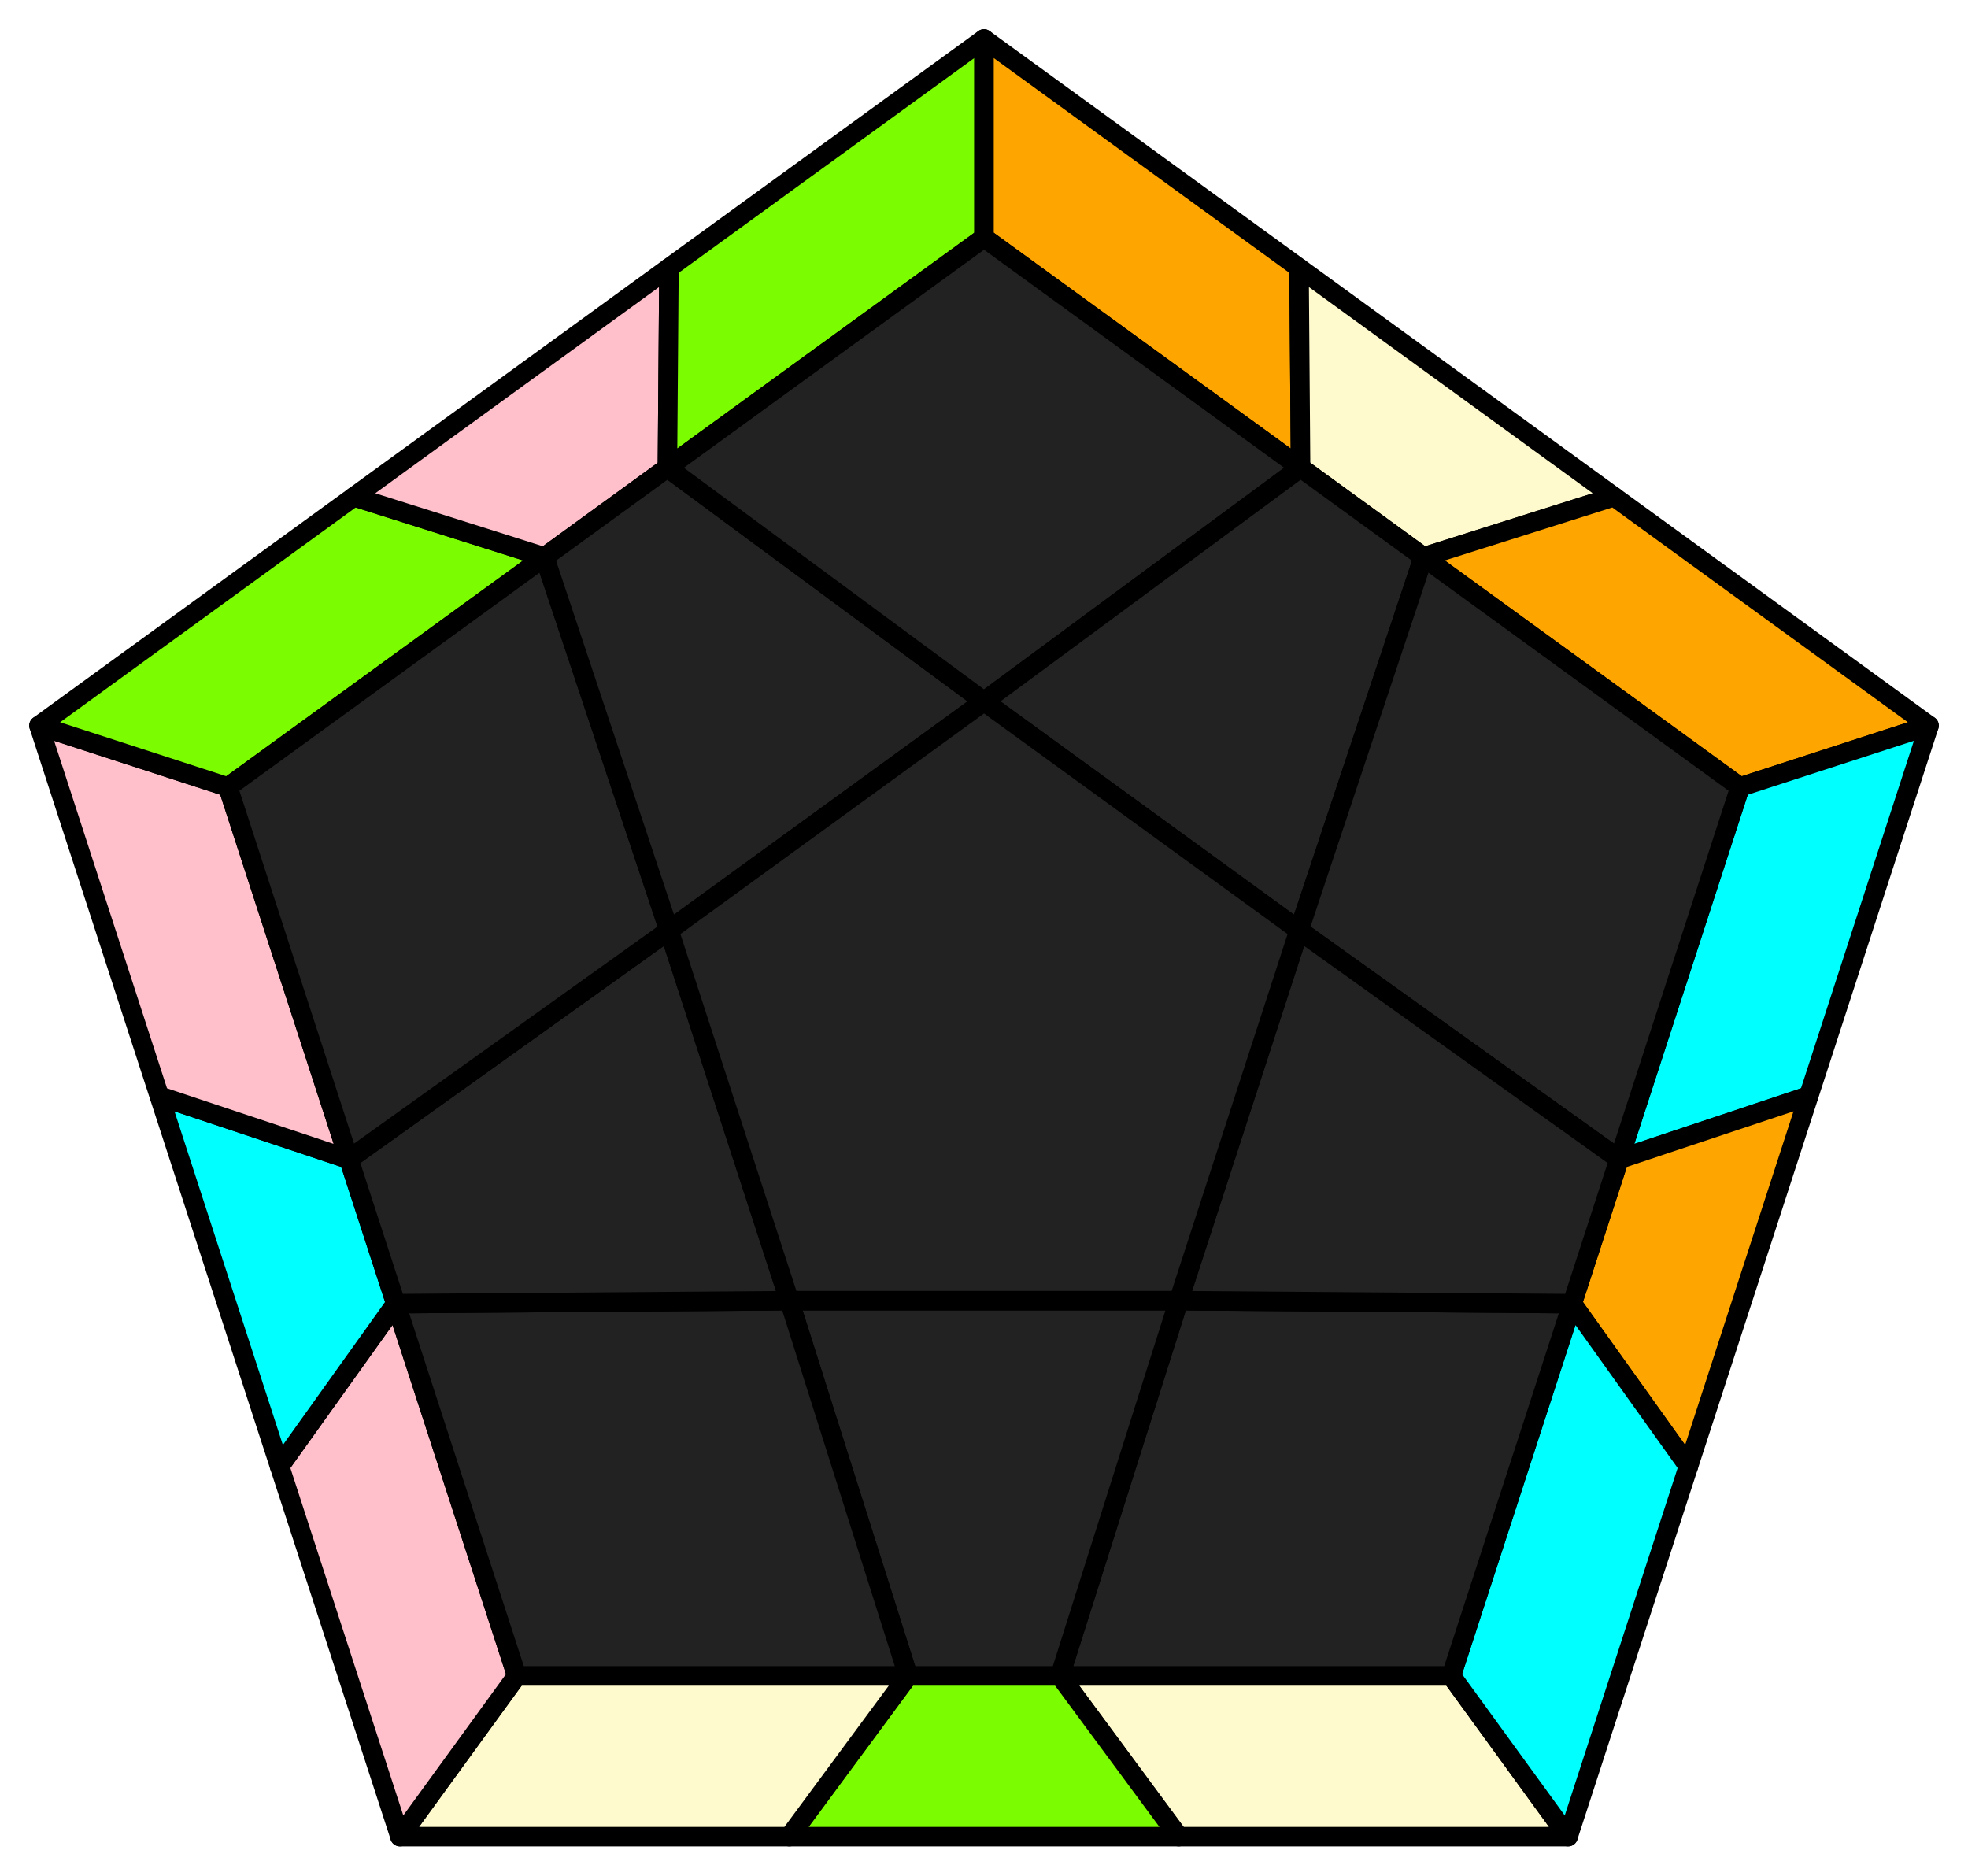
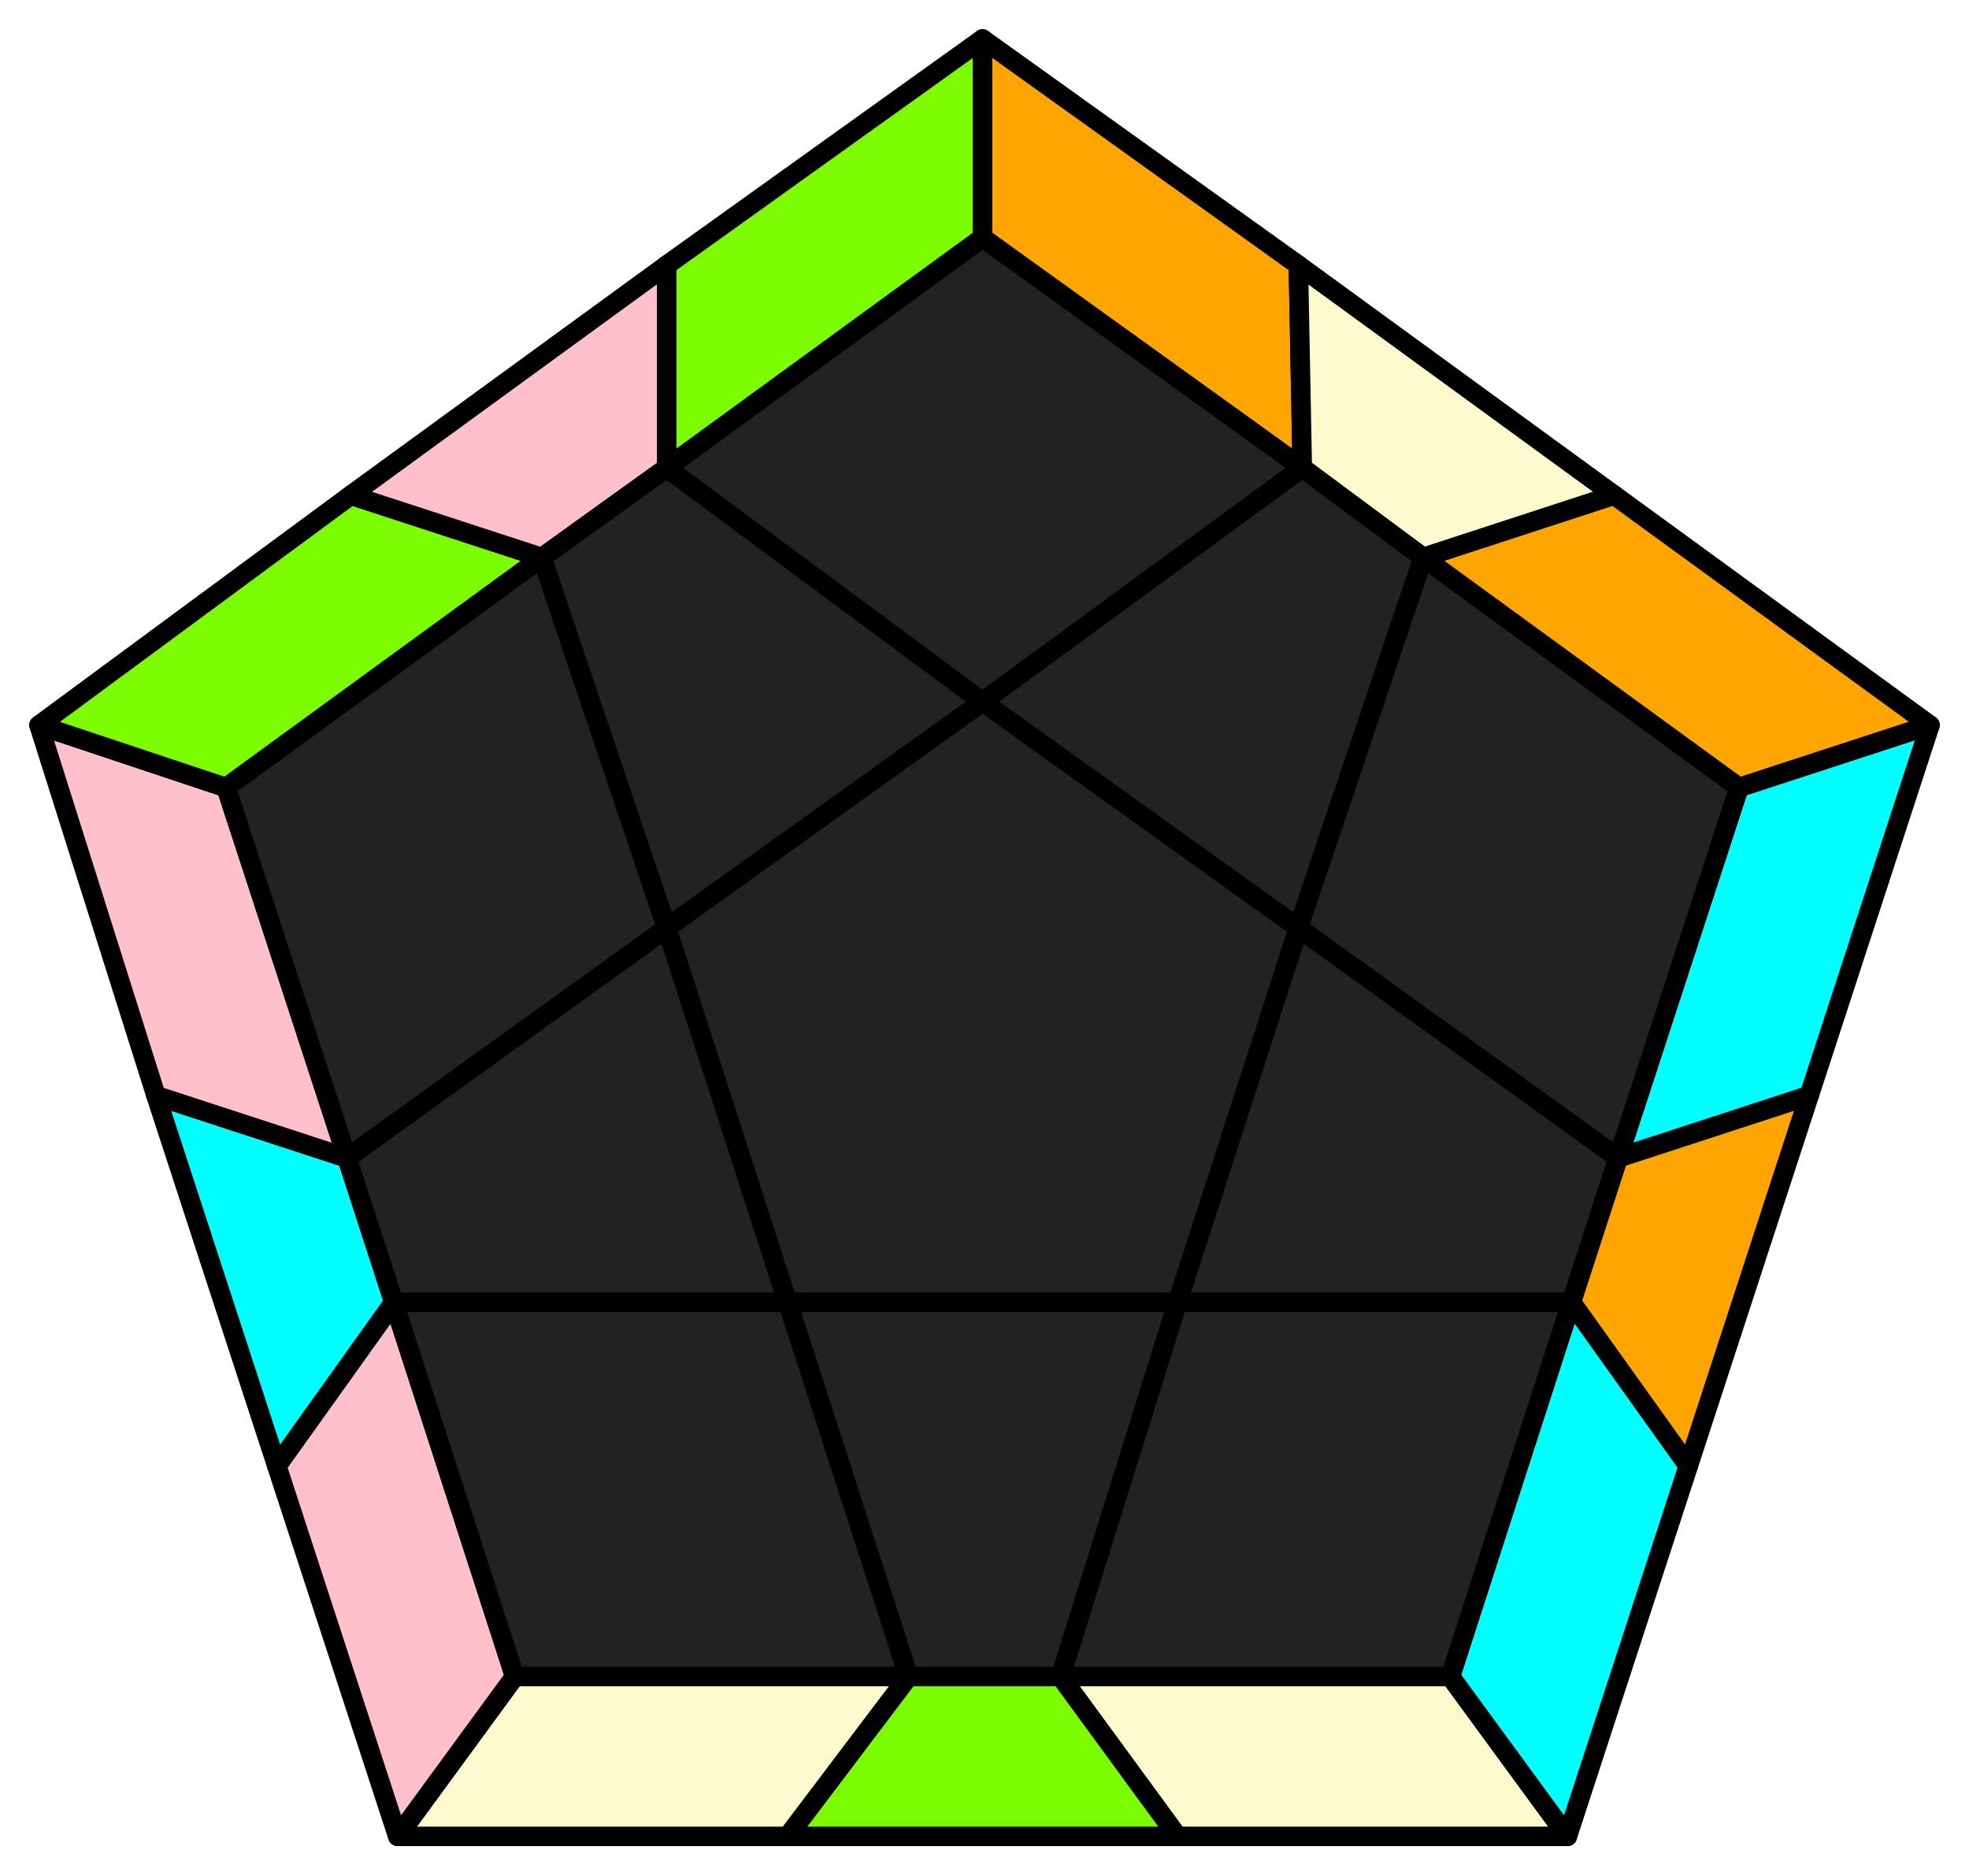
- <svg xmlns="http://www.w3.org/2000/svg" width="50.541" height="48.165">
-   <polygon stroke="black" stroke-width="0.5" points="40.271 47.165 30.271 47.165 27.221 43.036 37.271 43.036" stroke-linejoin="round" fill="#fffacd" />
-   <polygon stroke="black" stroke-width="0.5" points="30.271 47.165 20.271 47.165 23.321 43.036 27.221 43.036" stroke-linejoin="round" fill="#7cfc00" />
-   <polygon stroke="black" stroke-width="0.5" points="20.271 47.165 10.271 47.165 13.271 43.036 23.321 43.036" stroke-linejoin="round" fill="#fffacd" />
-   <polygon stroke="black" stroke-width="0.5" points="10.271 47.165 7.18 37.655 10.165 33.478 13.271 43.036" stroke-linejoin="round" fill="#ffc0cb" />
-   <polygon stroke="black" stroke-width="0.5" points="7.18 37.655 4.09 28.144 8.96 29.769 10.165 33.478" stroke-linejoin="round" fill="#00ffff" />
-   <polygon stroke="black" stroke-width="0.5" points="4.09 28.144 1.0 18.634 5.854 20.211 8.96 29.769" stroke-linejoin="round" fill="#ffc0cb" />
-   <polygon stroke="black" stroke-width="0.5" points="1.0 18.634 9.09 12.756 13.985 14.304 5.854 20.211" stroke-linejoin="round" fill="#7cfc00" />
-   <polygon stroke="black" stroke-width="0.5" points="9.09 12.756 17.18 6.878 17.14 12.011 13.985 14.304" stroke-linejoin="round" fill="#ffc0cb" />
-   <polygon stroke="black" stroke-width="0.5" points="17.18 6.878 25.271 1.0 25.271 6.104 17.14 12.011" stroke-linejoin="round" fill="#7cfc00" />
-   <polygon stroke="black" stroke-width="0.5" points="25.271 1.0 33.361 6.878 33.401 12.011 25.271 6.104" stroke-linejoin="round" fill="#ffa500" />
-   <polygon stroke="black" stroke-width="0.5" points="33.361 6.878 41.451 12.756 36.556 14.304 33.401 12.011" stroke-linejoin="round" fill="#fffacd" />
-   <polygon stroke="black" stroke-width="0.5" points="41.451 12.756 49.541 18.634 44.687 20.211 36.556 14.304" stroke-linejoin="round" fill="#ffa500" />
-   <polygon stroke="black" stroke-width="0.5" points="49.541 18.634 46.451 28.144 41.581 29.769 44.687 20.211" stroke-linejoin="round" fill="#00ffff" />
-   <polygon stroke="black" stroke-width="0.5" points="46.451 28.144 43.361 37.655 40.376 33.478 41.581 29.769" stroke-linejoin="round" fill="#ffa500" />
-   <polygon stroke="black" stroke-width="0.5" points="43.361 37.655 40.271 47.165 37.271 43.036 40.376 33.478" stroke-linejoin="round" fill="#00ffff" />
-   <polygon stroke="black" stroke-width="0.5" points="37.271 43.036 27.221 43.036 30.271 33.401 40.376 33.478" stroke-linejoin="round" fill="#222" />
-   <polygon stroke="black" stroke-width="0.5" points="27.221 43.036 23.321 43.036 20.271 33.401 30.271 33.401" stroke-linejoin="round" fill="#222" />
-   <polygon stroke="black" stroke-width="0.5" points="13.271 43.036 10.165 33.478 20.271 33.401 23.321 43.036" stroke-linejoin="round" fill="#222" />
-   <polygon stroke="black" stroke-width="0.5" points="10.165 33.478 8.96 29.769 17.18 23.891 20.271 33.401" stroke-linejoin="round" fill="#222" />
-   <polygon stroke="black" stroke-width="0.5" points="5.854 20.211 13.985 14.304 17.18 23.891 8.96 29.769" stroke-linejoin="round" fill="#222" />
-   <polygon stroke="black" stroke-width="0.5" points="13.985 14.304 17.14 12.011 25.271 18.013 17.18 23.891" stroke-linejoin="round" fill="#222" />
-   <polygon stroke="black" stroke-width="0.5" points="25.271 6.104 33.401 12.011 25.271 18.013 17.14 12.011" stroke-linejoin="round" fill="#222" />
-   <polygon stroke="black" stroke-width="0.5" points="33.401 12.011 36.556 14.304 33.361 23.891 25.271 18.013" stroke-linejoin="round" fill="#222" />
-   <polygon stroke="black" stroke-width="0.5" points="44.687 20.211 41.581 29.769 33.361 23.891 36.556 14.304" stroke-linejoin="round" fill="#222" />
-   <polygon stroke="black" stroke-width="0.5" points="41.581 29.769 40.376 33.478 30.271 33.401 33.361 23.891" stroke-linejoin="round" fill="#222" />
-   <polygon stroke="black" stroke-width="0.5" points="30.271 33.401 20.271 33.401 17.18 23.891 25.271 18.013 33.361 23.891" stroke-linejoin="round" fill="#222" />
+ <svg xmlns="http://www.w3.org/2000/svg" id="93" width="505" height="481">
+   <style>
+ polygon { stroke: black; stroke-width: 5px; stroke-linejoin: round;}
+ .green {fill: #7cfc00;}
+ .orange {fill: #ffa500;}
+ .blue {fill: #00ffff;}
+ .beige {fill: #fffacd;}
+ .pink {fill: #ffc0cb;}
+ .grey {fill: #222;}
+ </style>
+   <polygon class="beige" points="402 471 302 471 272 430 372 430" />
+   <polygon class="green" points="302 471 202 471 233 430 272 430" />
+   <polygon class="beige" points="202 471 102 471 132 430 233 430" />
+   <polygon class="pink" points="102 471 71 376 101 334 132 430" />
+   <polygon class="blue" points="71 376 40 281 89 297 101 334" />
+   <polygon class="pink" points="40 281 10 186 58 202 89 297" />
+   <polygon class="green" points="10 186 90 127 139 143 58 202" />
+   <polygon class="pink" points="90 127 171 68 171 120 139 143" />
+   <polygon class="green" points="171 68 252 10 252 61 171 120" />
+   <polygon class="orange" points="252 10 333 68 334 120 252 61" />
+   <polygon class="beige" points="333 68 414 127 365 143 334 120" />
+   <polygon class="orange" points="414 127 495 186 446 202 365 143" />
+   <polygon class="blue" points="495 186 464 281 415 297 446 202" />
+   <polygon class="orange" points="464 281 433 376 403 334 415 297" />
+   <polygon class="blue" points="433 376 402 471 372 430 403 334" />
+   <polygon class="grey" points="372 430 272 430 302 334 403 334" />
+   <polygon class="grey" points="272 430 233 430 202 334 302 334" />
+   <polygon class="grey" points="132 430 101 334 202 334 233 430" />
+   <polygon class="grey" points="101 334 89 297 171 238 202 334" />
+   <polygon class="grey" points="58 202 139 143 171 238 89 297" />
+   <polygon class="grey" points="139 143 171 120 252 180 171 238" />
+   <polygon class="grey" points="252 61 334 120 252 180 171 120" />
+   <polygon class="grey" points="334 120 365 143 333 238 252 180" />
+   <polygon class="grey" points="446 202 415 297 333 238 365 143" />
+   <polygon class="grey" points="415 297 403 334 302 334 333 238" />
+   <polygon class="grey" points="302 334 202 334 171 238 252 180 333 238" />
</svg>
